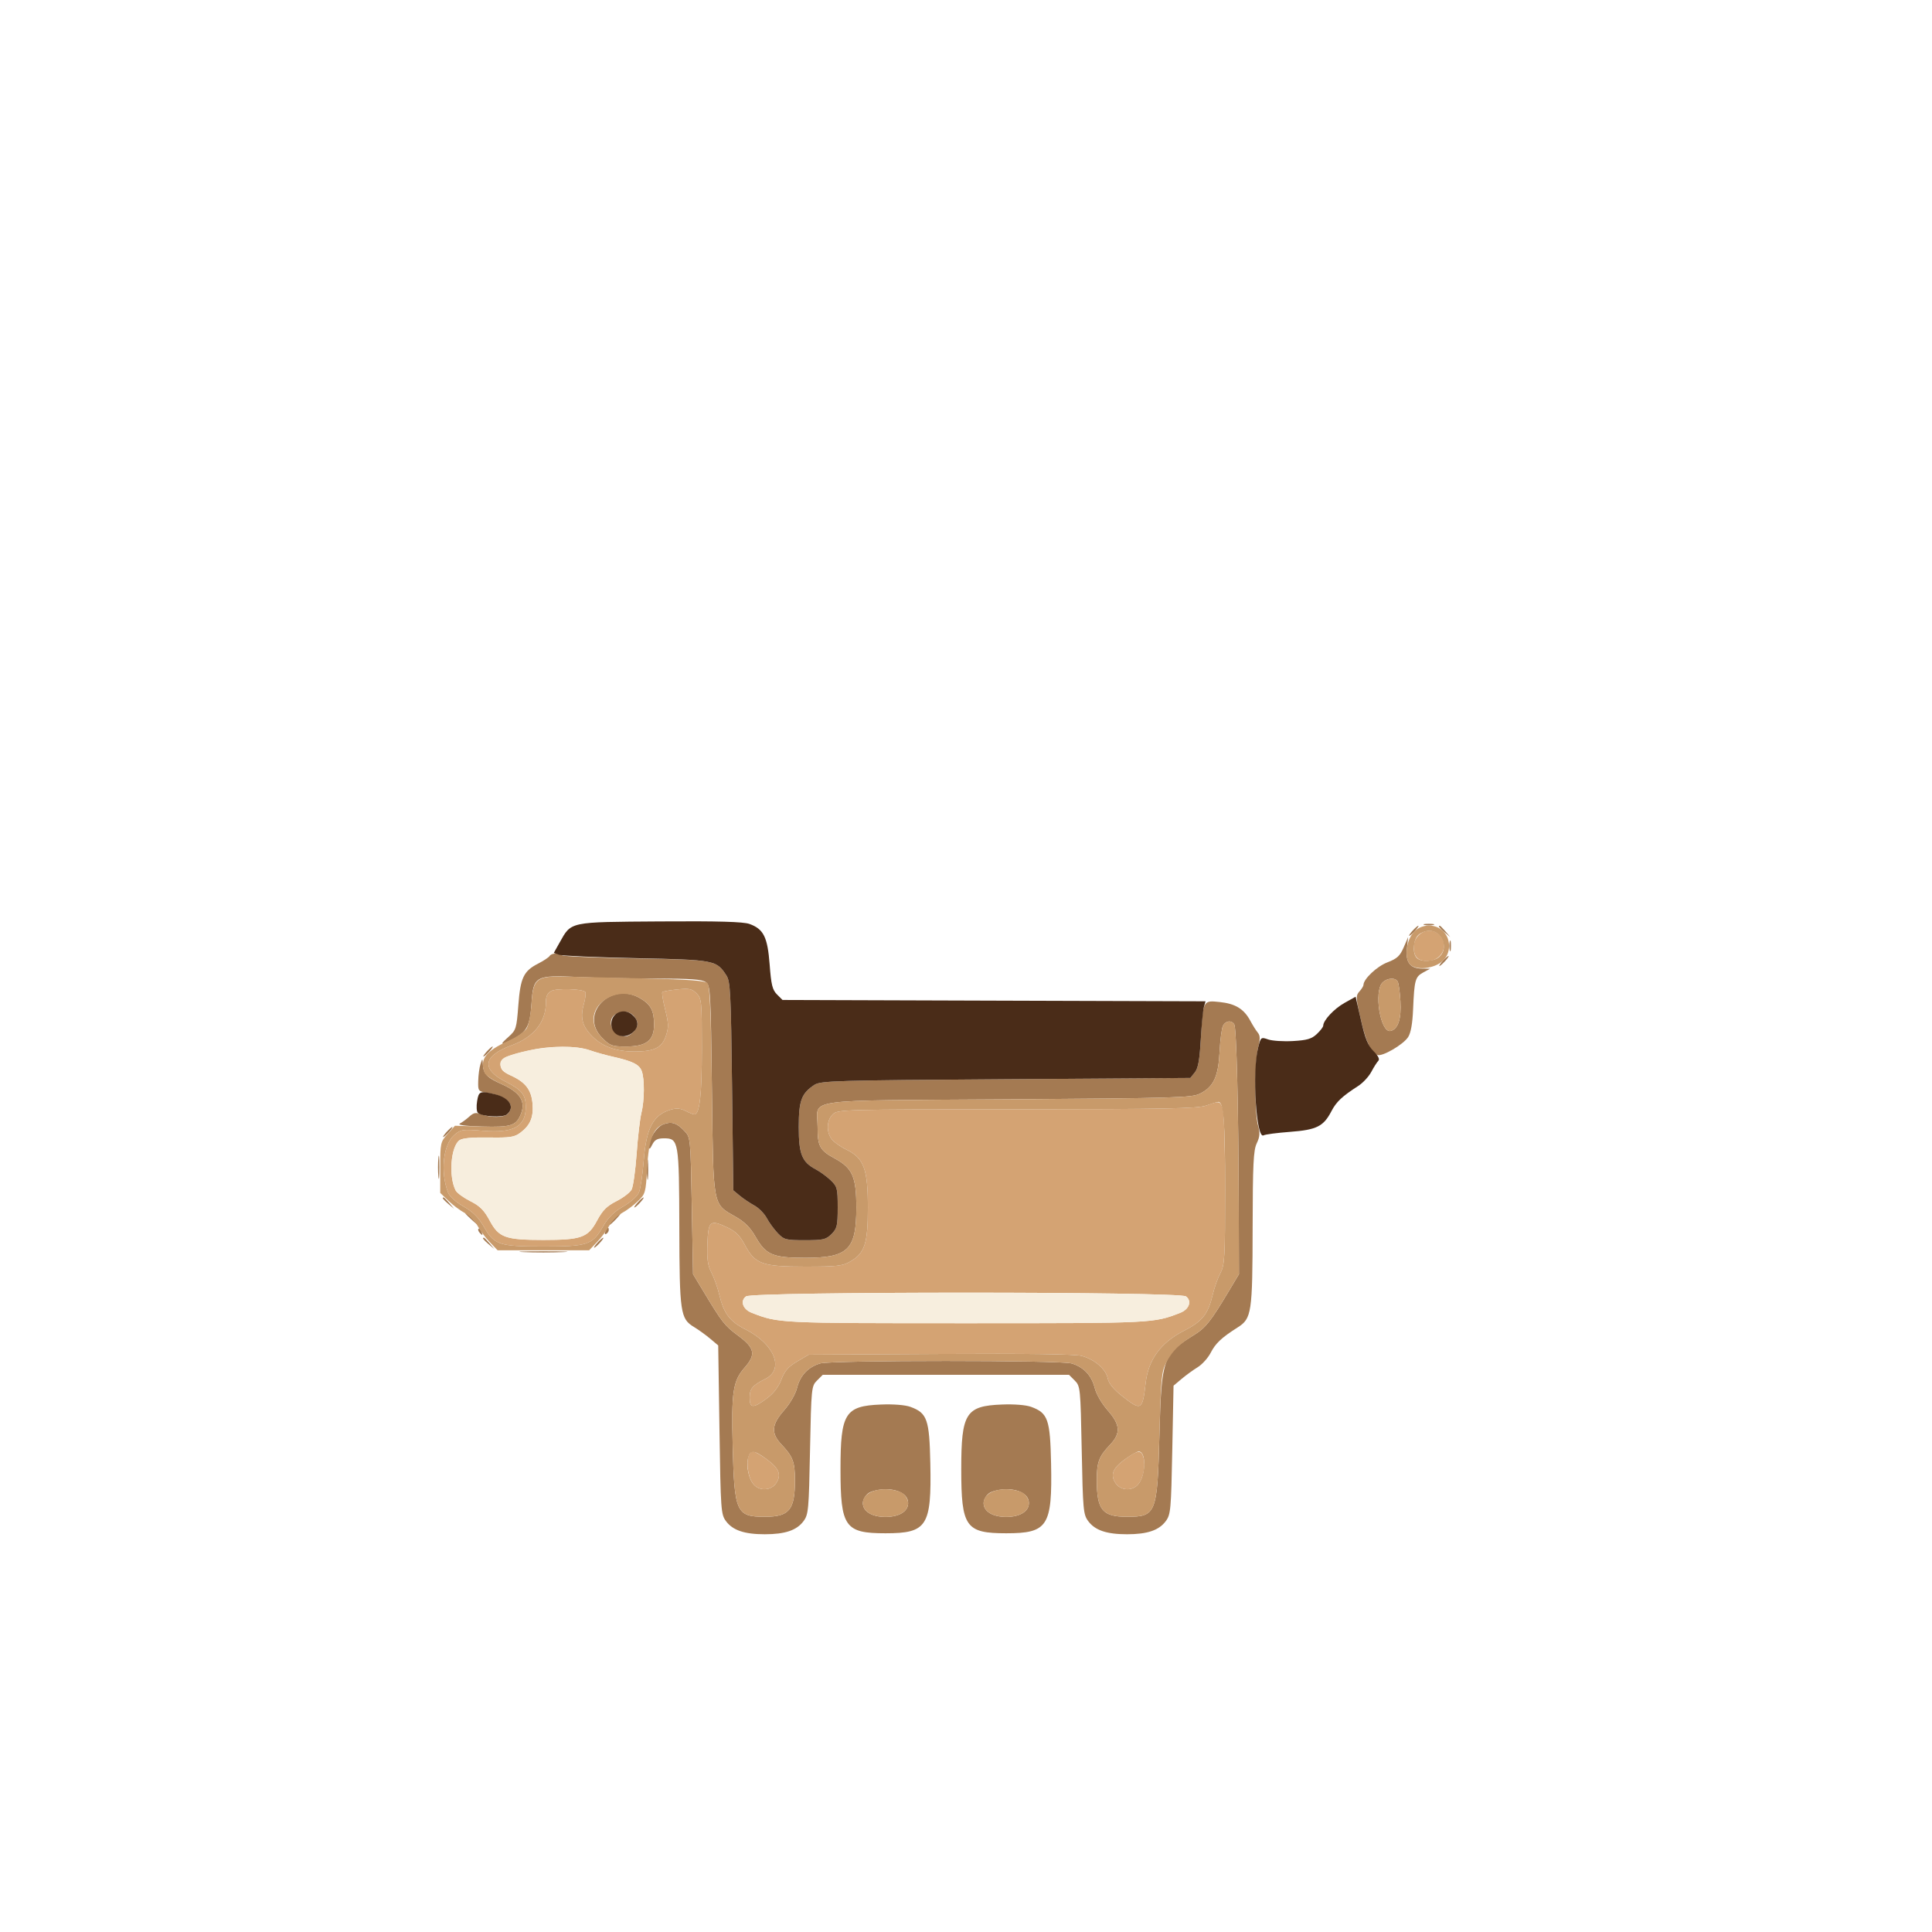
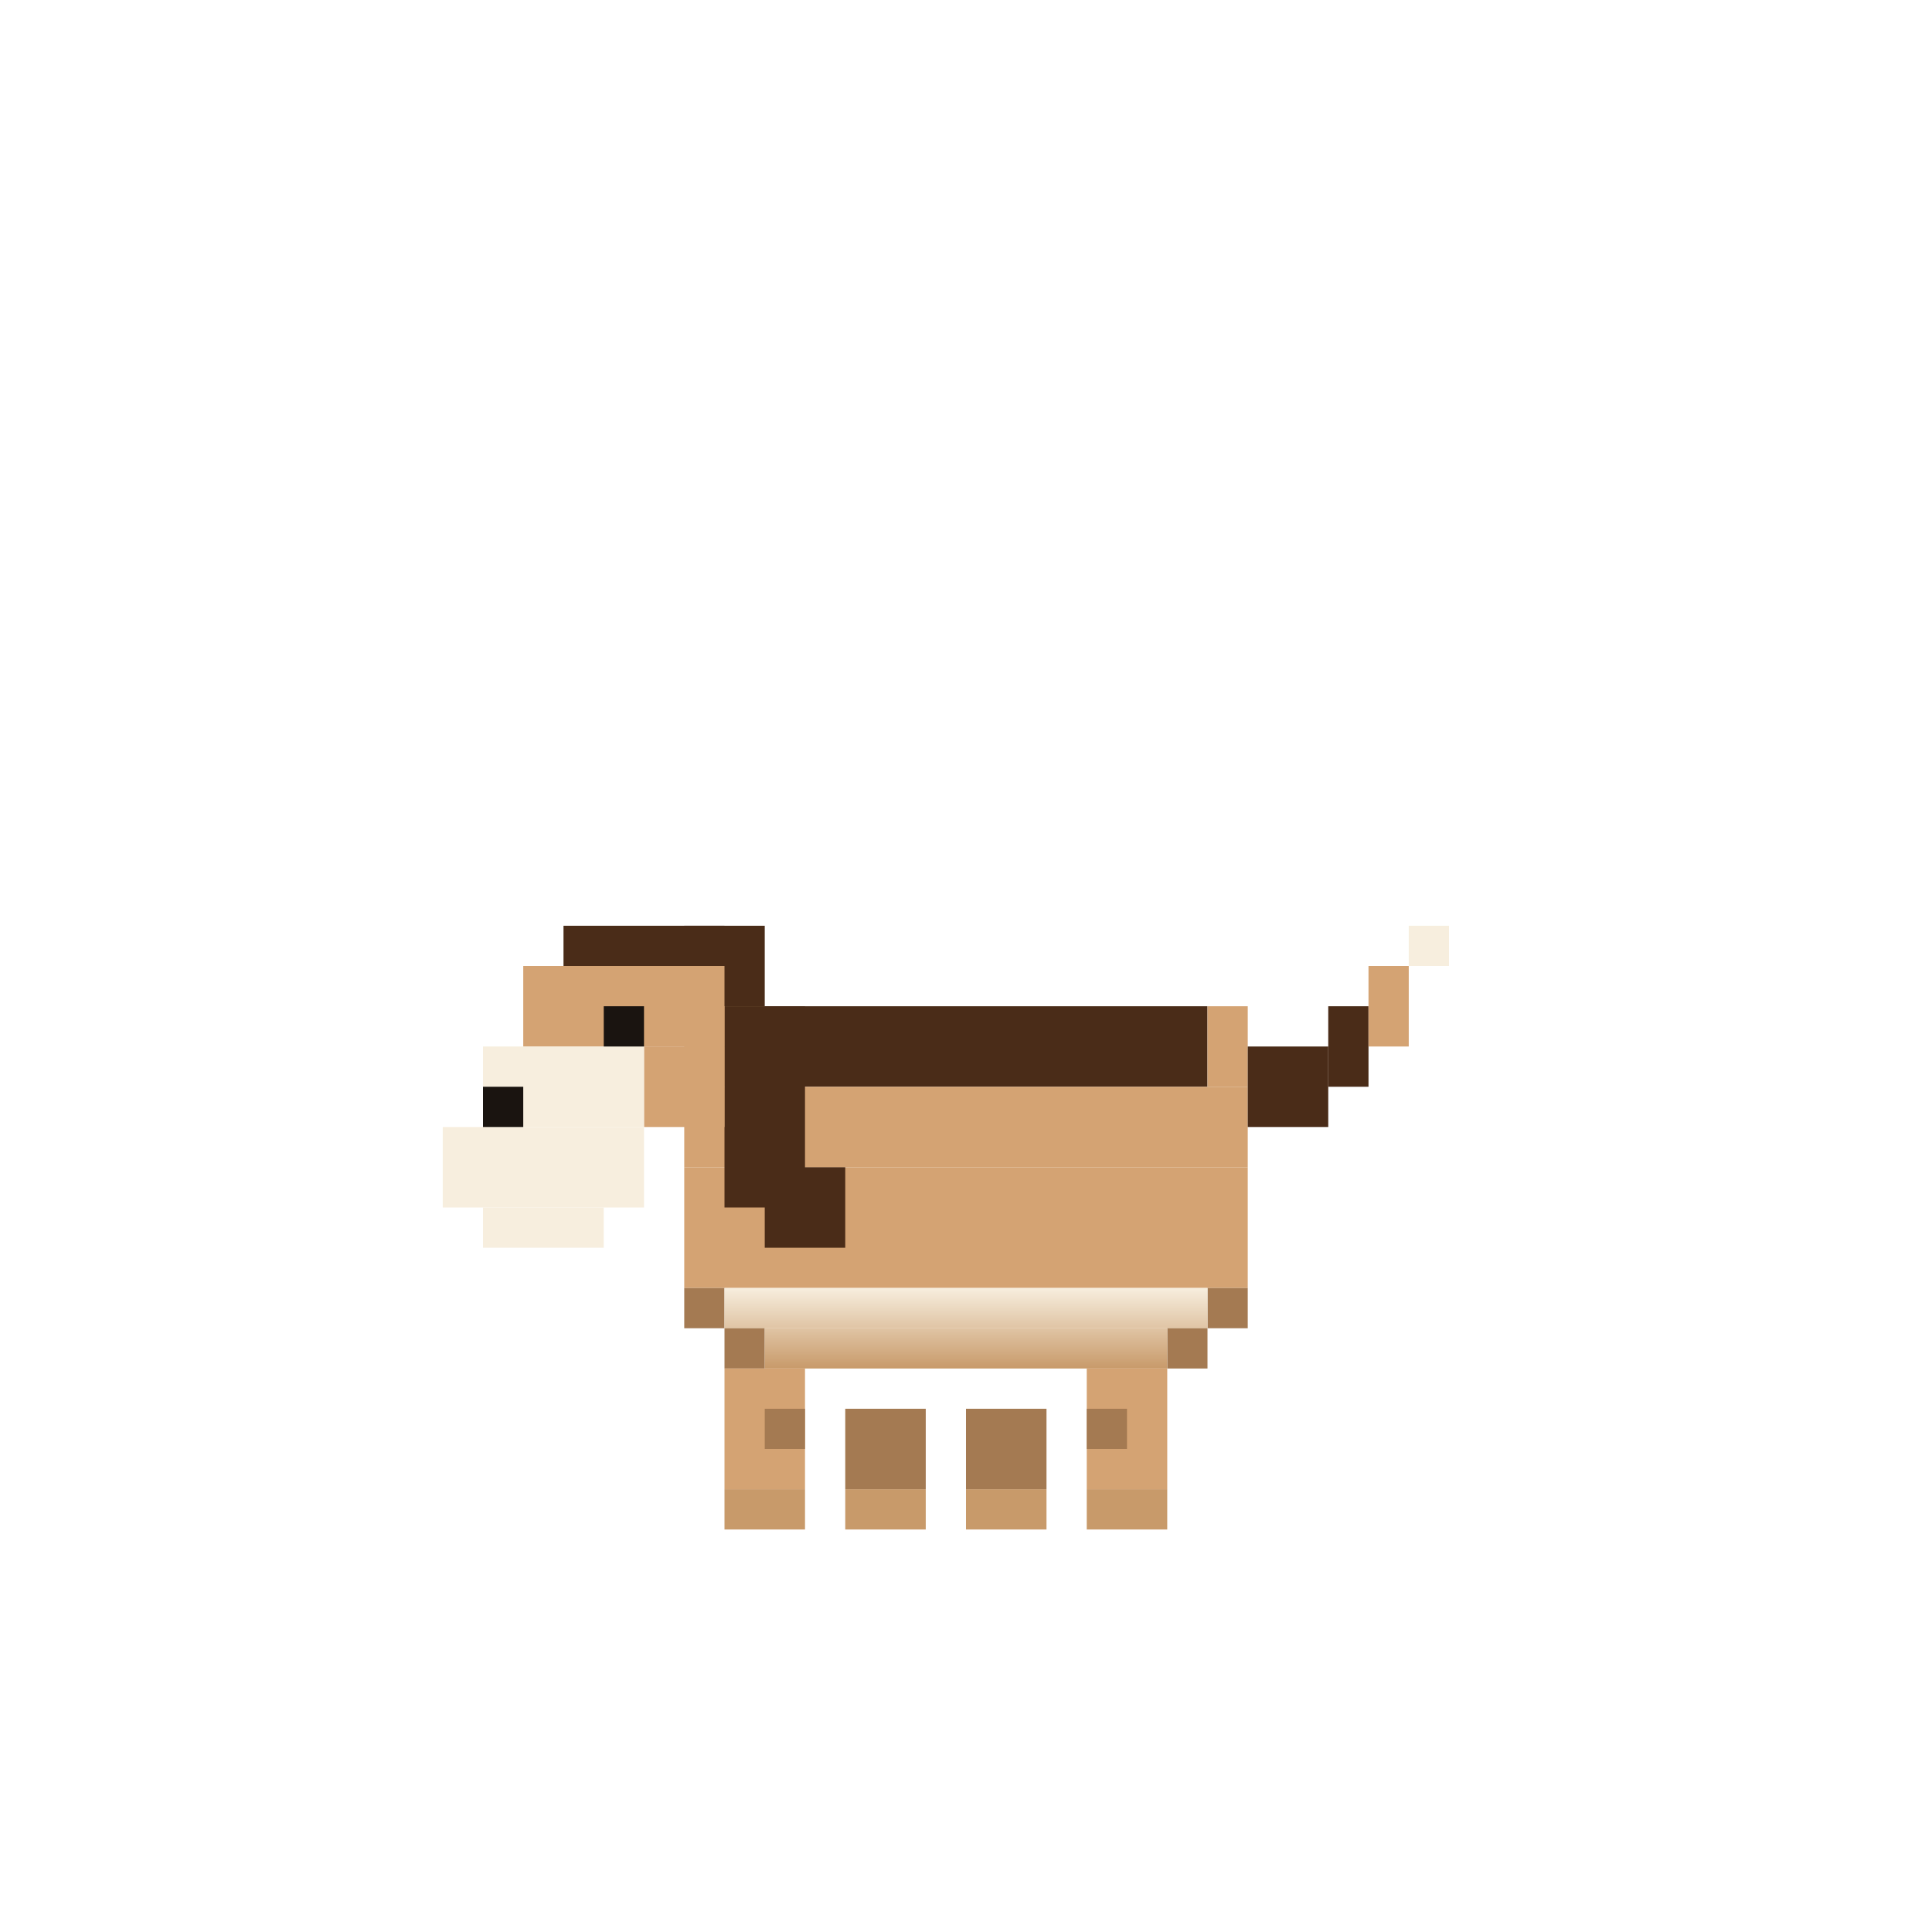
<svg xmlns="http://www.w3.org/2000/svg" viewBox="0 0 48 48" width="48" height="48">
  <g transform="translate(48 0) scale(-1 1)">
-     <g transform="scale(0.0625 0.0625) translate(0,768) scale(1,-1)" fill="#d4a373" stroke="none">
-       <path d="M195.65 396.17 C191.91 392.03 194.86 386.00 200.63 386.00 C204.44 386.00 206.00 387.61 206.00 391.55 C206.00 397.24 199.32 400.22 195.65 396.17 Z M491.13 373.13 C489.10 371.10 489.00 370.06 489.00 351.15 C489.00 332.62 489.87 325.00 491.98 325.00 C492.42 325.00 493.99 325.63 495.48 326.40 C497.38 327.39 499.09 327.55 501.23 326.93 C508.30 324.91 511.08 319.71 512.12 306.59 C512.54 301.13 513.39 295.47 514.00 294.01 C514.63 292.47 517.28 290.11 520.27 288.40 C524.06 286.23 526.23 284.06 528.40 280.27 C532.46 273.15 534.44 272.50 552.00 272.50 C569.56 272.50 571.54 273.15 575.60 280.27 C577.77 284.06 579.94 286.23 583.73 288.40 C586.75 290.12 589.31 292.42 589.89 293.93 C593.03 302.11 591.86 313.01 587.42 316.82 C584.83 319.05 584.18 319.15 575.97 318.50 C563.72 317.53 559.00 320.17 559.00 328.00 C559.00 332.80 560.56 334.75 567.02 338.01 C576.84 342.97 575.98 348.32 564.71 352.44 C555.84 355.69 551.00 361.69 551.00 369.43 C551.00 371.98 550.42 373.24 548.86 374.08 C546.72 375.22 536.60 374.93 535.36 373.70 C535.01 373.34 535.29 371.03 535.99 368.54 C537.47 363.23 536.45 359.76 532.18 355.67 C528.19 351.85 522.82 350.00 515.78 350.01 C507.77 350.03 504.84 351.52 503.23 356.40 C502.17 359.63 502.23 361.28 503.58 366.69 C504.47 370.23 504.98 373.36 504.71 373.63 C504.43 373.90 501.75 374.38 498.73 374.69 C494.03 375.17 492.95 374.95 491.13 373.13 Z M557.42 350.48 C567.43 348.16 569.00 347.37 569.00 344.68 C569.00 342.88 568.04 341.87 565.05 340.52 C559.13 337.85 556.78 334.82 556.31 329.28 C555.86 323.85 557.22 320.65 561.21 317.68 C563.54 315.95 565.31 315.69 573.78 315.83 C580.40 315.93 584.21 315.57 585.37 314.72 C588.84 312.18 589.72 300.22 586.85 294.75 C586.34 293.79 583.73 291.88 581.04 290.52 C577.20 288.58 575.54 286.90 573.32 282.77 C569.72 276.05 567.12 275.11 552.00 275.11 C536.88 275.11 534.28 276.05 530.68 282.77 C528.46 286.90 526.80 288.58 522.96 290.52 C520.27 291.88 517.56 293.95 516.94 295.12 C516.31 296.28 515.41 302.70 514.93 309.37 C514.45 316.04 513.61 323.30 513.05 325.50 C511.79 330.54 511.72 339.12 512.92 342.28 C513.90 344.88 516.62 346.21 524.58 347.98 C527.37 348.61 531.42 349.75 533.58 350.51 C538.79 352.37 549.34 352.36 557.42 350.48 Z M281.98 327.43 C281.42 325.98 281.00 312.05 281.00 295.17 C281.00 268.18 281.17 265.15 282.85 261.99 C283.87 260.07 285.25 256.21 285.91 253.42 C287.78 245.56 290.00 242.77 297.43 238.96 C306.57 234.27 311.52 227.52 312.58 218.27 C313.84 207.28 314.31 207.02 321.95 213.05 C325.38 215.77 327.27 218.08 327.66 220.07 C328.40 223.77 332.86 227.62 338.03 229.01 C340.63 229.71 359.66 229.97 394.23 229.78 L446.50 229.50 L451.10 226.80 C454.65 224.71 456.08 223.07 457.41 219.58 C458.56 216.58 460.51 214.06 463.27 212.04 C468.64 208.08 470.00 208.15 470.00 212.38 C470.00 215.98 468.89 217.31 463.74 219.88 C456.12 223.69 460.11 233.69 471.54 239.48 C477.93 242.71 480.28 245.82 482.09 253.42 C482.76 256.21 484.16 260.14 485.20 262.14 C486.68 265.00 487.02 267.47 486.79 273.63 C486.45 282.74 485.75 283.31 478.85 280.06 C475.61 278.53 473.86 276.80 472.00 273.29 C467.88 265.51 465.11 264.50 448.00 264.50 C435.23 264.50 433.08 264.74 430.00 266.53 C424.23 269.89 423.00 273.64 423.00 287.93 C423.00 303.37 424.59 307.65 431.57 311.03 C434.02 312.22 436.69 314.14 437.51 315.32 C439.59 318.29 439.37 322.63 437.00 325.00 C435.04 326.96 433.64 327.00 363.75 327.04 C304.31 327.08 291.84 327.33 288.50 328.53 C283.22 330.43 283.11 330.41 281.98 327.43 Z M471.43 252.67 C473.88 250.89 472.73 247.53 469.22 246.16 C458.52 241.99 458.68 242.00 384.00 242.00 C309.32 242.00 309.48 241.99 298.78 246.16 C295.27 247.53 294.12 250.89 296.57 252.67 C299.25 254.63 468.75 254.63 471.43 252.67 Z M313.40 188.46 C312.56 185.10 313.63 180.07 315.67 177.82 C318.08 175.15 322.61 175.48 324.56 178.45 C326.73 181.77 325.72 184.30 320.75 187.95 C315.71 191.66 314.23 191.77 313.40 188.46 Z M463.25 187.95 C458.28 184.30 457.27 181.77 459.44 178.45 C461.39 175.48 465.92 175.15 468.33 177.82 C471.49 181.31 471.75 191.00 468.68 191.00 C467.97 191.00 465.53 189.63 463.25 187.95 Z" />
-     </g>
-     <g transform="scale(0.0625 0.0625) translate(0,768) scale(1,-1)" fill="#a47a52" stroke="none">
-       <path d="M198.25 400.31 C199.21 400.06 200.79 400.06 201.75 400.31 C202.71 400.56 201.93 400.77 200.00 400.77 C198.07 400.77 197.29 400.56 198.25 400.31 Z M193.40 397.75 L191.50 395.50 L193.75 397.40 C195.86 399.20 196.46 400.00 195.65 400.00 C195.47 400.00 194.45 398.99 193.40 397.75 Z M205.50 398.00 C206.50 396.90 207.53 396.00 207.81 396.00 C208.08 396.00 207.50 396.90 206.50 398.00 C205.50 399.10 204.47 400.00 204.19 400.00 C203.92 400.00 204.50 399.10 205.50 398.00 Z M191.23 392.00 C191.23 390.07 191.44 389.29 191.69 390.25 C191.94 391.21 191.94 392.79 191.69 393.75 C191.44 394.71 191.23 393.93 191.23 392.00 Z M208.73 390.93 C209.32 385.45 207.47 383.02 202.68 382.96 L199.50 382.92 L202.24 381.43 C205.43 379.70 205.78 378.43 206.27 366.86 C206.51 361.06 207.17 357.39 208.26 355.72 C210.24 352.70 218.54 347.89 220.48 348.63 C223.04 349.61 225.01 353.88 227.12 363.04 C229.04 371.38 229.08 372.26 227.60 373.89 C226.72 374.86 226.00 376.03 226.00 376.48 C226.00 378.81 220.64 383.87 216.48 385.45 C212.65 386.92 211.50 387.97 210.03 391.37 L208.24 395.50 L208.73 390.93 Z M544.59 388.25 C544.17 387.84 530.92 387.27 515.12 387.00 C483.79 386.45 483.24 386.35 479.26 380.28 C477.67 377.86 477.45 373.54 477.00 336.21 L476.50 294.82 L473.89 292.66 C472.45 291.47 469.85 289.73 468.11 288.78 C466.37 287.83 464.17 285.60 463.22 283.82 C462.27 282.04 460.30 279.33 458.83 277.79 C456.33 275.18 455.62 275.00 448.03 275.00 C440.74 275.00 439.66 275.25 437.45 277.45 C435.25 279.66 435.00 280.74 435.00 288.03 C435.00 295.62 435.18 296.33 437.79 298.83 C439.33 300.30 441.99 302.24 443.71 303.15 C449.22 306.08 450.48 309.20 450.48 320.00 C450.48 330.49 449.41 333.37 444.28 336.74 C441.79 338.37 436.13 338.54 368.21 339.00 L294.82 339.50 L293.07 341.67 C291.74 343.31 291.15 346.52 290.68 354.67 C289.77 370.56 289.86 370.37 283.16 369.68 C276.93 369.03 273.51 366.94 270.98 362.23 C270.04 360.47 268.70 358.34 268.01 357.51 C267.04 356.35 267.01 355.00 267.88 351.56 C269.30 345.92 269.33 325.72 267.92 320.66 C267.07 317.59 267.17 316.16 268.43 313.51 C269.75 310.73 270.01 305.29 270.06 279.85 C270.12 246.02 270.44 243.88 276.00 240.34 C282.45 236.24 284.78 234.04 286.73 230.26 C287.79 228.19 290.13 225.60 291.92 224.50 C293.71 223.40 296.60 221.30 298.34 219.83 L301.50 217.17 L302.00 191.65 C302.47 167.75 302.63 165.96 304.59 163.32 C307.30 159.67 311.92 158.11 320.00 158.11 C328.08 158.11 332.70 159.67 335.41 163.32 C337.37 165.96 337.53 167.75 338.00 191.55 C338.49 216.32 338.56 217.01 340.78 219.22 L343.06 221.50 L392.00 221.50 L440.94 221.50 L443.22 219.22 C445.44 217.01 445.51 216.32 446.00 191.55 C446.47 167.75 446.63 165.96 448.59 163.32 C451.30 159.67 455.92 158.11 464.00 158.11 C472.08 158.11 476.70 159.67 479.41 163.32 C481.41 166.02 481.52 167.62 482.00 199.65 L482.50 233.17 L485.66 235.83 C487.40 237.30 490.32 239.41 492.16 240.52 C497.53 243.76 497.88 246.14 497.96 280.00 C498.04 314.32 498.24 315.50 504.00 315.50 C506.67 315.50 507.73 314.94 508.71 313.00 C509.67 311.09 509.97 310.93 509.99 312.30 C510.01 315.40 507.01 320.04 504.32 321.07 C501.06 322.31 498.95 321.64 495.91 318.40 C493.51 315.86 493.50 315.68 493.00 288.67 L492.50 261.50 L488.58 255.00 C480.87 242.19 479.95 241.03 474.51 237.01 C467.98 232.18 467.44 229.54 471.96 224.40 C476.65 219.05 477.30 214.79 476.74 193.00 C476.07 166.76 475.29 165.06 464.00 165.06 C454.23 165.06 452.00 167.77 452.00 179.63 C452.00 186.83 452.81 188.99 457.29 193.72 C461.59 198.26 461.34 201.68 456.28 207.42 C453.94 210.08 451.78 213.82 451.16 216.30 C449.90 221.29 446.70 224.65 441.92 226.02 C437.39 227.32 346.61 227.32 342.08 226.02 C337.30 224.65 334.10 221.29 332.84 216.30 C332.22 213.82 330.06 210.08 327.72 207.42 C322.66 201.68 322.41 198.26 326.71 193.72 C331.19 188.99 332.00 186.83 332.00 179.63 C332.00 167.77 329.77 165.06 320.00 165.06 C308.39 165.06 307.94 166.19 307.10 198.00 C306.30 228.03 305.73 229.64 293.22 237.41 C288.76 240.18 286.68 242.80 279.68 254.50 L275.50 261.50 L275.58 289.00 C275.70 328.03 276.48 359.35 277.36 360.78 C278.46 362.55 280.79 362.28 281.84 360.25 C282.35 359.29 282.95 354.67 283.19 349.98 C283.69 340.03 285.59 335.94 290.96 333.27 C294.22 331.64 300.32 331.46 367.33 331.00 C450.99 330.43 443.00 331.56 443.00 320.24 C443.00 312.26 442.19 310.77 436.05 307.43 C429.14 303.67 427.59 300.10 427.59 288.00 C427.59 271.17 430.83 268.00 448.00 268.00 C460.75 268.00 463.55 269.18 467.59 276.25 C469.75 280.04 471.93 282.23 475.63 284.35 C484.78 289.57 484.43 287.67 485.00 334.83 C485.48 374.28 485.59 376.23 487.44 377.58 C488.94 378.68 493.38 379.00 507.03 379.00 C516.74 379.00 530.72 379.28 538.09 379.63 C555.25 380.44 556.00 380.01 556.73 368.94 C557.30 360.25 558.60 357.76 563.97 355.01 C569.26 352.32 569.62 352.47 565.86 355.83 C562.85 358.52 562.66 359.14 561.96 368.33 C561.13 379.36 559.87 382.00 554.05 384.97 C551.90 386.07 549.85 387.43 549.51 387.99 C548.78 389.17 545.67 389.34 544.59 388.25 Z M193.50 386.00 C194.50 384.90 195.53 384.00 195.81 384.00 C196.08 384.00 195.50 384.90 194.50 386.00 C193.50 387.10 192.47 388.00 192.19 388.00 C191.92 388.00 192.50 387.10 193.50 386.00 Z M218.43 377.43 C221.96 373.90 219.28 357.41 215.29 358.18 C212.27 358.76 210.87 362.96 211.31 370.11 C211.53 373.75 212.03 377.24 212.42 377.86 C213.42 379.49 216.59 379.26 218.43 377.43 Z M513.31 371.05 C509.21 368.55 508.00 366.18 508.00 360.64 C508.00 354.35 511.06 352.00 519.23 352.00 C524.69 352.00 525.49 352.29 528.60 355.40 C538.08 364.88 525.05 378.21 513.31 371.05 Z M523.07 364.96 C527.28 362.71 524.66 356.00 519.57 356.00 C517.12 356.00 513.96 359.70 514.66 361.73 C515.99 365.55 519.47 366.89 523.07 364.96 Z M573.50 350.00 C574.50 348.90 575.53 348.00 575.81 348.00 C576.08 348.00 575.50 348.90 574.50 350.00 C573.50 351.10 572.47 352.00 572.19 352.00 C571.92 352.00 572.50 351.10 573.50 350.00 Z M576.10 345.33 C575.91 341.14 574.65 339.76 568.52 337.01 C561.12 333.69 558.89 330.10 561.02 324.96 C562.86 320.50 564.95 319.86 576.45 320.19 C583.24 320.39 586.26 320.81 585.17 321.39 C584.25 321.87 582.56 323.13 581.40 324.17 C579.69 325.72 578.80 325.88 576.59 325.03 C572.93 323.64 567.67 323.73 566.20 325.20 C562.88 328.52 566.31 332.29 573.75 333.49 C577.98 334.17 578.00 334.19 577.90 338.34 C577.85 340.63 577.44 343.62 577.00 345.00 C576.26 347.30 576.19 347.33 576.10 345.33 Z M589.50 318.00 C590.50 316.90 591.53 316.00 591.81 316.00 C592.08 316.00 591.50 316.90 590.50 318.00 C589.50 319.10 588.47 320.00 588.19 320.00 C587.92 320.00 588.50 319.10 589.50 318.00 Z M593.34 304.00 C593.34 299.88 593.51 298.19 593.73 300.25 C593.94 302.31 593.94 305.69 593.73 307.75 C593.51 309.81 593.34 308.12 593.34 304.00 Z M510.32 303.00 C510.32 299.43 510.50 297.96 510.72 299.75 C510.95 301.54 510.95 304.46 510.72 306.25 C510.50 308.04 510.32 306.57 510.32 303.00 Z M513.50 290.00 C514.50 288.90 515.53 288.00 515.81 288.00 C516.08 288.00 515.50 288.90 514.50 290.00 C513.50 291.10 512.47 292.00 512.19 292.00 C511.92 292.00 512.50 291.10 513.50 290.00 Z M589.40 289.75 L587.50 287.50 L589.75 289.40 C591.86 291.20 592.46 292.00 591.65 292.00 C591.47 292.00 590.45 290.99 589.40 289.75 Z M523.00 283.50 C524.29 282.12 525.57 281.00 525.85 281.00 C526.12 281.00 525.29 282.12 524.00 283.50 C522.71 284.88 521.43 286.00 521.15 286.00 C520.88 286.00 521.71 284.88 523.00 283.50 Z M579.92 283.25 L577.50 280.50 L580.25 282.92 C581.76 284.26 583.00 285.50 583.00 285.67 C583.00 286.46 582.19 285.82 579.92 283.25 Z M526.00 279.06 C526.00 278.54 526.44 277.84 526.99 277.51 C527.56 277.16 527.72 277.56 527.38 278.45 C526.72 280.18 526.00 280.50 526.00 279.06 Z M576.56 278.29 C576.02 276.87 576.14 276.75 577.12 277.73 C577.81 278.41 578.11 279.22 577.81 279.53 C577.50 279.83 576.94 279.28 576.56 278.29 Z M529.50 274.00 C530.50 272.90 531.53 272.00 531.81 272.00 C532.08 272.00 531.50 272.90 530.50 274.00 C529.50 275.10 528.47 276.00 528.19 276.00 C527.92 276.00 528.50 275.10 529.50 274.00 Z M573.40 273.75 L571.50 271.50 L573.75 273.40 C575.86 275.20 576.46 276.00 575.65 276.00 C575.47 276.00 574.45 274.99 573.40 273.75 Z M544.25 270.26 C548.51 270.07 555.49 270.07 559.75 270.26 C564.01 270.44 560.52 270.60 552.00 270.60 C543.48 270.60 539.99 270.44 544.25 270.26 Z M358.09 208.75 C351.42 206.30 350.54 203.80 350.18 186.18 C349.67 161.31 351.48 158.50 368.00 158.50 C384.14 158.50 385.89 160.99 385.89 184.00 C385.89 206.25 384.09 209.12 369.77 209.68 C364.81 209.88 360.14 209.50 358.09 208.75 Z M406.09 208.75 C399.42 206.30 398.54 203.80 398.18 186.18 C397.67 161.31 399.48 158.50 416.00 158.50 C432.14 158.50 433.89 160.99 433.89 184.00 C433.89 206.25 432.09 209.12 417.77 209.68 C412.81 209.88 408.14 209.50 406.09 208.75 Z M374.78 174.44 C376.02 173.57 377.00 171.83 377.00 170.50 C377.00 167.19 373.41 165.00 368.00 165.00 C362.59 165.00 359.00 167.19 359.00 170.50 C359.00 173.81 362.59 176.00 368.00 176.00 C370.51 176.00 373.56 175.30 374.78 174.44 Z M422.78 174.44 C424.02 173.57 425.00 171.83 425.00 170.50 C425.00 167.19 421.41 165.00 416.00 165.00 C410.59 165.00 407.00 167.19 407.00 170.50 C407.00 173.81 410.59 176.00 416.00 176.00 C418.51 176.00 421.56 175.30 422.78 174.44 Z" />
-     </g>
-     <g transform="scale(0.0625 0.0625) translate(0,768) scale(1,-1)" fill="#4a2c18" stroke="none">
-       <path d="M470.09 400.72 C464.47 398.70 462.88 395.52 462.05 384.56 C461.45 376.52 460.95 374.50 459.13 372.69 L456.94 370.50 L372.86 370.23 L288.78 369.97 L289.42 367.73 C289.77 366.50 290.34 360.63 290.68 354.67 C291.15 346.52 291.74 343.31 293.07 341.67 L294.82 339.50 L368.21 339.00 C436.13 338.54 441.79 338.37 444.28 336.74 C449.41 333.37 450.48 330.49 450.48 320.00 C450.48 309.20 449.22 306.08 443.71 303.15 C441.99 302.24 439.33 300.30 437.79 298.83 C435.18 296.33 435.00 295.62 435.00 288.03 C435.00 280.74 435.25 279.66 437.45 277.45 C439.66 275.25 440.74 275.00 448.03 275.00 C455.62 275.00 456.33 275.18 458.83 277.79 C460.30 279.33 462.27 282.04 463.22 283.82 C464.17 285.60 466.37 287.83 468.11 288.78 C469.85 289.73 472.45 291.47 473.89 292.66 L476.50 294.82 L477.00 336.21 C477.45 373.54 477.67 377.86 479.26 380.28 C483.23 386.33 483.84 386.45 514.95 387.10 C530.65 387.43 544.48 388.04 545.68 388.45 L547.86 389.20 L545.53 393.35 C540.83 401.72 542.01 401.47 505.68 401.72 C482.39 401.88 472.56 401.60 470.09 400.72 Z M226.97 362.39 C225.31 355.07 224.20 352.35 221.98 350.13 C220.12 348.27 219.46 346.94 220.10 346.30 C220.64 345.76 221.89 343.79 222.89 341.91 C223.89 340.03 226.23 337.51 228.10 336.31 C234.50 332.18 236.80 330.01 238.72 326.32 C241.88 320.23 244.57 318.88 255.19 318.07 C260.37 317.68 265.09 317.06 265.69 316.69 C268.62 314.88 270.33 341.83 267.90 351.47 C266.83 355.74 266.75 355.81 263.87 354.80 C262.25 354.24 257.81 353.95 254.01 354.17 C248.42 354.49 246.61 355.02 244.55 356.95 C243.15 358.27 242.00 359.76 242.00 360.27 C242.00 362.38 237.68 367.01 233.55 369.32 L229.12 371.79 L226.97 362.39 Z M516.83 364.75 C514.20 362.63 513.90 360.10 516.02 357.98 C519.63 354.37 525.00 356.18 525.00 361.00 C525.00 365.30 520.23 367.49 516.83 364.75 Z M571.26 333.03 C565.39 331.63 563.12 327.80 566.51 324.99 C568.15 323.63 576.52 324.12 578.06 325.66 C578.55 326.15 578.68 328.22 578.34 330.27 C577.70 334.24 577.20 334.44 571.26 333.03 Z" />
-     </g>
-     <g transform="scale(0.0625 0.0625) translate(0,768) scale(1,-1)" fill="#c89a6a" stroke="none">
-       <path d="M194.17 397.69 C191.14 394.45 191.26 389.04 194.44 386.06 C197.76 382.94 204.97 382.11 207.43 384.57 C209.89 387.03 209.06 394.24 205.94 397.56 C202.86 400.85 197.20 400.91 194.17 397.69 Z M204.17 396.35 C206.25 394.47 206.62 389.02 204.80 387.20 C203.07 385.47 197.96 385.73 195.83 387.65 C192.03 391.09 194.70 398.00 199.83 398.00 C201.21 398.00 203.17 397.26 204.17 396.35 Z M511.30 379.04 C494.20 378.64 487.75 378.16 486.80 377.20 C485.79 376.20 485.39 366.60 485.00 334.70 C484.43 287.68 484.78 289.57 475.63 284.35 C471.93 282.23 469.75 280.04 467.59 276.25 C463.55 269.18 460.75 268.00 448.00 268.00 C430.83 268.00 427.59 271.17 427.59 288.00 C427.59 300.10 429.14 303.67 436.05 307.43 C442.19 310.77 443.00 312.26 443.00 320.24 C443.00 331.56 450.99 330.43 367.33 331.00 C300.32 331.46 294.22 331.64 290.96 333.27 C285.59 335.94 283.69 340.03 283.19 349.98 C282.95 354.67 282.35 359.29 281.84 360.25 C280.79 362.28 278.46 362.55 277.36 360.78 C276.48 359.35 275.70 328.03 275.58 289.00 L275.50 261.50 L279.68 254.50 C286.68 242.80 288.76 240.18 293.22 237.41 C299.27 233.66 301.88 231.09 304.32 226.50 C306.27 222.85 306.51 220.36 307.10 198.00 C307.94 166.19 308.39 165.06 320.00 165.06 C329.77 165.06 332.00 167.77 332.00 179.63 C332.00 186.83 331.19 188.99 326.71 193.72 C322.41 198.26 322.66 201.68 327.72 207.42 C330.06 210.08 332.22 213.82 332.84 216.30 C334.10 221.29 337.30 224.65 342.08 226.02 C346.61 227.32 437.39 227.32 441.92 226.02 C446.70 224.65 449.90 221.29 451.16 216.30 C451.78 213.82 453.94 210.08 456.28 207.42 C461.34 201.68 461.59 198.26 457.29 193.72 C452.81 188.99 452.00 186.83 452.00 179.63 C452.00 167.77 454.23 165.06 464.00 165.06 C475.29 165.06 476.07 166.76 476.74 193.00 C477.30 214.79 476.65 219.05 471.96 224.40 C467.44 229.54 467.98 232.18 474.51 237.01 C479.95 241.03 480.87 242.19 488.58 255.00 L492.50 261.50 L493.00 288.67 C493.50 315.68 493.51 315.86 495.91 318.40 C498.95 321.64 501.06 322.31 504.32 321.07 C508.43 319.51 510.14 314.86 510.76 303.60 C511.29 293.92 511.44 293.38 514.43 290.50 C516.15 288.85 519.02 286.73 520.81 285.78 C522.60 284.83 524.83 282.60 525.78 280.81 C526.73 279.02 528.92 276.08 530.65 274.28 L533.80 271.00 L552.00 271.00 L570.20 271.00 L573.35 274.28 C575.08 276.08 577.27 279.02 578.22 280.81 C579.17 282.60 581.40 284.83 583.19 285.78 C584.98 286.73 587.92 288.92 589.72 290.65 L593.00 293.80 L593.00 303.88 C593.00 313.62 592.90 314.08 590.08 317.23 L587.15 320.50 L576.61 320.19 C564.94 319.86 562.87 320.49 561.02 324.96 C558.89 330.10 561.12 333.69 568.52 337.01 C571.92 338.54 574.99 340.54 575.35 341.47 C577.43 346.89 575.01 350.15 565.83 354.27 C562.72 355.67 559.51 357.87 558.69 359.16 C557.88 360.45 557.00 364.85 556.73 368.94 C556.06 379.09 554.82 380.08 543.14 379.79 C538.39 379.67 524.06 379.33 511.30 379.04 Z M212.42 377.86 C212.03 377.24 211.53 373.75 211.31 370.11 C210.87 362.96 212.27 358.76 215.29 358.18 C219.28 357.41 221.96 373.90 218.43 377.43 C216.59 379.26 213.42 379.49 212.42 377.86 Z M504.71 373.63 C504.98 373.36 504.47 370.23 503.58 366.69 C502.23 361.28 502.17 359.63 503.23 356.40 C504.84 351.52 507.77 350.03 515.78 350.01 C522.82 350.00 528.19 351.85 532.18 355.67 C536.45 359.76 537.47 363.23 535.99 368.54 C535.29 371.03 535.01 373.34 535.36 373.70 C536.60 374.93 546.72 375.22 548.86 374.08 C550.42 373.24 551.00 371.98 551.00 369.43 C551.00 361.69 555.84 355.69 564.71 352.44 C575.98 348.32 576.84 342.97 567.02 338.01 C560.56 334.75 559.00 332.80 559.00 328.00 C559.00 320.17 563.72 317.53 575.97 318.50 C584.18 319.15 584.83 319.05 587.42 316.82 C591.86 313.01 593.03 302.11 589.89 293.93 C589.31 292.42 586.75 290.12 583.73 288.40 C579.94 286.23 577.77 284.06 575.60 280.27 C571.54 273.15 569.56 272.50 552.00 272.50 C534.44 272.50 532.46 273.15 528.40 280.27 C526.23 284.06 524.06 286.23 520.27 288.40 C517.28 290.11 514.63 292.47 514.00 294.01 C513.39 295.47 512.54 301.13 512.12 306.59 C511.08 319.71 508.30 324.91 501.23 326.93 C499.09 327.55 497.38 327.39 495.48 326.40 C493.99 325.63 492.42 325.00 491.98 325.00 C489.87 325.00 489.00 332.62 489.00 351.15 C489.00 370.06 489.10 371.10 491.13 373.13 C492.95 374.95 494.03 375.17 498.73 374.69 C501.75 374.38 504.43 373.90 504.71 373.63 Z M525.99 371.51 C532.90 367.93 534.05 360.85 528.60 355.40 C525.49 352.29 524.69 352.00 519.23 352.00 C511.06 352.00 508.00 354.35 508.00 360.64 C508.00 366.18 509.21 368.55 513.31 371.05 C517.13 373.37 522.03 373.55 525.99 371.51 Z M288.50 328.53 C291.84 327.33 304.31 327.08 363.75 327.04 C433.64 327.00 435.04 326.96 437.00 325.00 C439.37 322.63 439.59 318.29 437.51 315.32 C436.69 314.14 434.02 312.22 431.57 311.03 C424.59 307.65 423.00 303.37 423.00 287.93 C423.00 273.64 424.23 269.89 430.00 266.53 C433.08 264.74 435.23 264.50 448.00 264.50 C465.11 264.50 467.88 265.51 472.00 273.29 C473.86 276.80 475.61 278.53 478.85 280.06 C485.75 283.31 486.45 282.74 486.79 273.63 C487.02 267.47 486.68 265.00 485.20 262.14 C484.16 260.14 482.76 256.21 482.09 253.42 C480.28 245.82 477.93 242.71 471.54 239.48 C460.11 233.69 456.12 223.69 463.74 219.88 C468.89 217.31 470.00 215.98 470.00 212.38 C470.00 208.15 468.64 208.08 463.27 212.04 C460.51 214.06 458.56 216.58 457.41 219.58 C456.08 223.07 454.65 224.71 451.10 226.80 L446.50 229.50 L394.23 229.78 C359.66 229.97 340.63 229.71 338.03 229.01 C332.86 227.62 328.40 223.77 327.66 220.07 C327.27 218.08 325.38 215.77 321.95 213.05 C314.31 207.02 313.84 207.28 312.58 218.27 C311.52 227.52 306.57 234.27 297.43 238.96 C290.00 242.77 287.78 245.56 285.91 253.42 C285.25 256.21 283.87 260.07 282.85 261.99 C281.17 265.15 281.00 268.18 281.00 295.17 C281.00 322.60 281.58 330.03 283.73 329.98 C284.15 329.98 286.30 329.32 288.50 328.53 Z M320.75 187.95 C325.72 184.30 326.73 181.77 324.56 178.45 C322.61 175.48 318.08 175.15 315.67 177.82 C312.51 181.31 312.25 191.00 315.32 191.00 C316.03 191.00 318.47 189.63 320.75 187.95 Z M470.60 188.46 C471.44 185.10 470.37 180.07 468.33 177.82 C465.92 175.15 461.39 175.48 459.44 178.45 C457.27 181.77 458.28 184.30 463.25 187.95 C468.29 191.66 469.77 191.77 470.60 188.46 Z M361.22 174.44 C359.98 173.57 359.00 171.83 359.00 170.50 C359.00 167.19 362.59 165.00 368.00 165.00 C373.41 165.00 377.00 167.19 377.00 170.50 C377.00 173.81 373.41 176.00 368.00 176.00 C365.49 176.00 362.44 175.30 361.22 174.44 Z M409.22 174.44 C407.98 173.57 407.00 171.83 407.00 170.50 C407.00 167.19 410.59 165.00 416.00 165.00 C421.41 165.00 425.00 167.19 425.00 170.50 C425.00 173.81 421.41 176.00 416.00 176.00 C413.49 176.00 410.44 175.30 409.22 174.44 Z" />
-     </g>
-     <g transform="scale(0.0625 0.0625) translate(0,768) scale(1,-1)" fill="#f7eede" stroke="none">
-       <path d="M533.58 350.51 C531.42 349.75 527.37 348.61 524.58 347.98 C516.62 346.21 513.90 344.88 512.92 342.28 C511.72 339.12 511.79 330.54 513.05 325.50 C513.61 323.30 514.45 316.04 514.93 309.37 C515.41 302.70 516.31 296.28 516.94 295.12 C517.56 293.95 520.27 291.88 522.96 290.52 C526.80 288.58 528.46 286.90 530.68 282.77 C534.28 276.05 536.88 275.11 552.00 275.11 C567.12 275.11 569.72 276.05 573.32 282.77 C575.54 286.90 577.20 288.58 581.04 290.52 C583.73 291.88 586.34 293.79 586.85 294.75 C589.72 300.22 588.84 312.18 585.37 314.72 C584.21 315.57 580.40 315.93 573.78 315.83 C565.31 315.69 563.54 315.95 561.21 317.68 C557.22 320.65 555.86 323.85 556.31 329.28 C556.78 334.82 559.13 337.85 565.05 340.52 C569.86 342.69 570.58 346.45 566.48 348.01 C556.31 351.87 540.72 353.06 533.58 350.51 Z M296.57 252.67 C294.12 250.89 295.27 247.53 298.78 246.16 C309.48 241.99 309.32 242.00 384.00 242.00 C458.68 242.00 458.52 241.99 469.22 246.16 C472.73 247.53 473.88 250.89 471.43 252.67 C468.75 254.63 299.25 254.63 296.57 252.67 Z" />
-     </g>
+     <defs>
+       <linearGradient id="belly" x1="0" y1="32" x2="0" y2="34" gradientUnits="userSpaceOnUse" spreadMethod="pad">
+         <stop offset="0" stop-color="#f7eede" />
+         <stop offset="1" stop-color="#c89a6a" />
+       </linearGradient>
+     </defs>
+     <rect x="18" y="25" width="11" height="2" fill="#4a2c18" />
+     <rect x="17" y="25" width="1" height="2" fill="#d4a373" />
+     <rect x="29" y="25" width="2" height="2" fill="#d4a373" />
+     <rect x="17" y="27" width="14" height="2" fill="#d4a373" />
+     <rect x="17" y="29" width="14" height="3" fill="#d4a373" />
+     <rect x="17" y="32" width="1" height="1" fill="#a47a52" />
+     <rect x="30" y="32" width="1" height="1" fill="#a47a52" />
+     <rect x="18" y="32" width="12" height="1" fill="url(#belly)" />
+     <rect x="18" y="33" width="1" height="1" fill="#a47a52" />
+     <rect x="29" y="33" width="1" height="1" fill="#a47a52" />
+     <rect x="19" y="33" width="10" height="1" fill="url(#belly)" />
+     <rect x="29" y="23" width="2" height="2" fill="#4a2c18" />
+     <rect x="28" y="25" width="2" height="5" fill="#4a2c18" />
+     <rect x="27" y="29" width="2" height="2" fill="#4a2c18" />
+     <rect x="30" y="23" width="4" height="1" fill="#4a2c18" />
+     <rect x="30" y="24" width="5" height="2" fill="#d4a373" />
+     <rect x="30" y="26" width="2" height="2" fill="#d4a373" />
+     <rect x="32" y="26" width="4" height="2" fill="url(#belly)" />
+     <rect x="32" y="28" width="5" height="2" fill="url(#belly)" />
+     <rect x="33" y="30" width="3" height="1" fill="url(#belly)" />
+     <rect x="32" y="25" width="1" height="1" fill="#1a1410" />
+     <rect x="35" y="27" width="1" height="1" fill="#1a1410" />
+     <rect x="15" y="26" width="2" height="2" fill="#4a2c18" />
+     <rect x="14" y="25" width="1" height="2" fill="#4a2c18" />
+     <rect x="13" y="24" width="1" height="2" fill="#d4a373" />
+     <rect x="12" y="23" width="1" height="1" fill="url(#belly)" />
+     <rect x="19" y="34" width="2" height="3" fill="#d4a373" />
+     <rect x="20" y="35" width="1" height="1" fill="#a47a52" />
+     <rect x="19" y="37" width="2" height="1" fill="url(#belly)" />
+     <rect x="22" y="35" width="2" height="2" fill="#a47a52" />
+     <rect x="22" y="37" width="2" height="1" fill="url(#belly)" />
+     <rect x="25" y="35" width="2" height="2" fill="#a47a52" />
+     <rect x="25" y="37" width="2" height="1" fill="url(#belly)" />
+     <rect x="28" y="34" width="2" height="3" fill="#d4a373" />
+     <rect x="28" y="35" width="1" height="1" fill="#a47a52" />
+     <rect x="28" y="37" width="2" height="1" fill="url(#belly)" />
  </g>
</svg>
